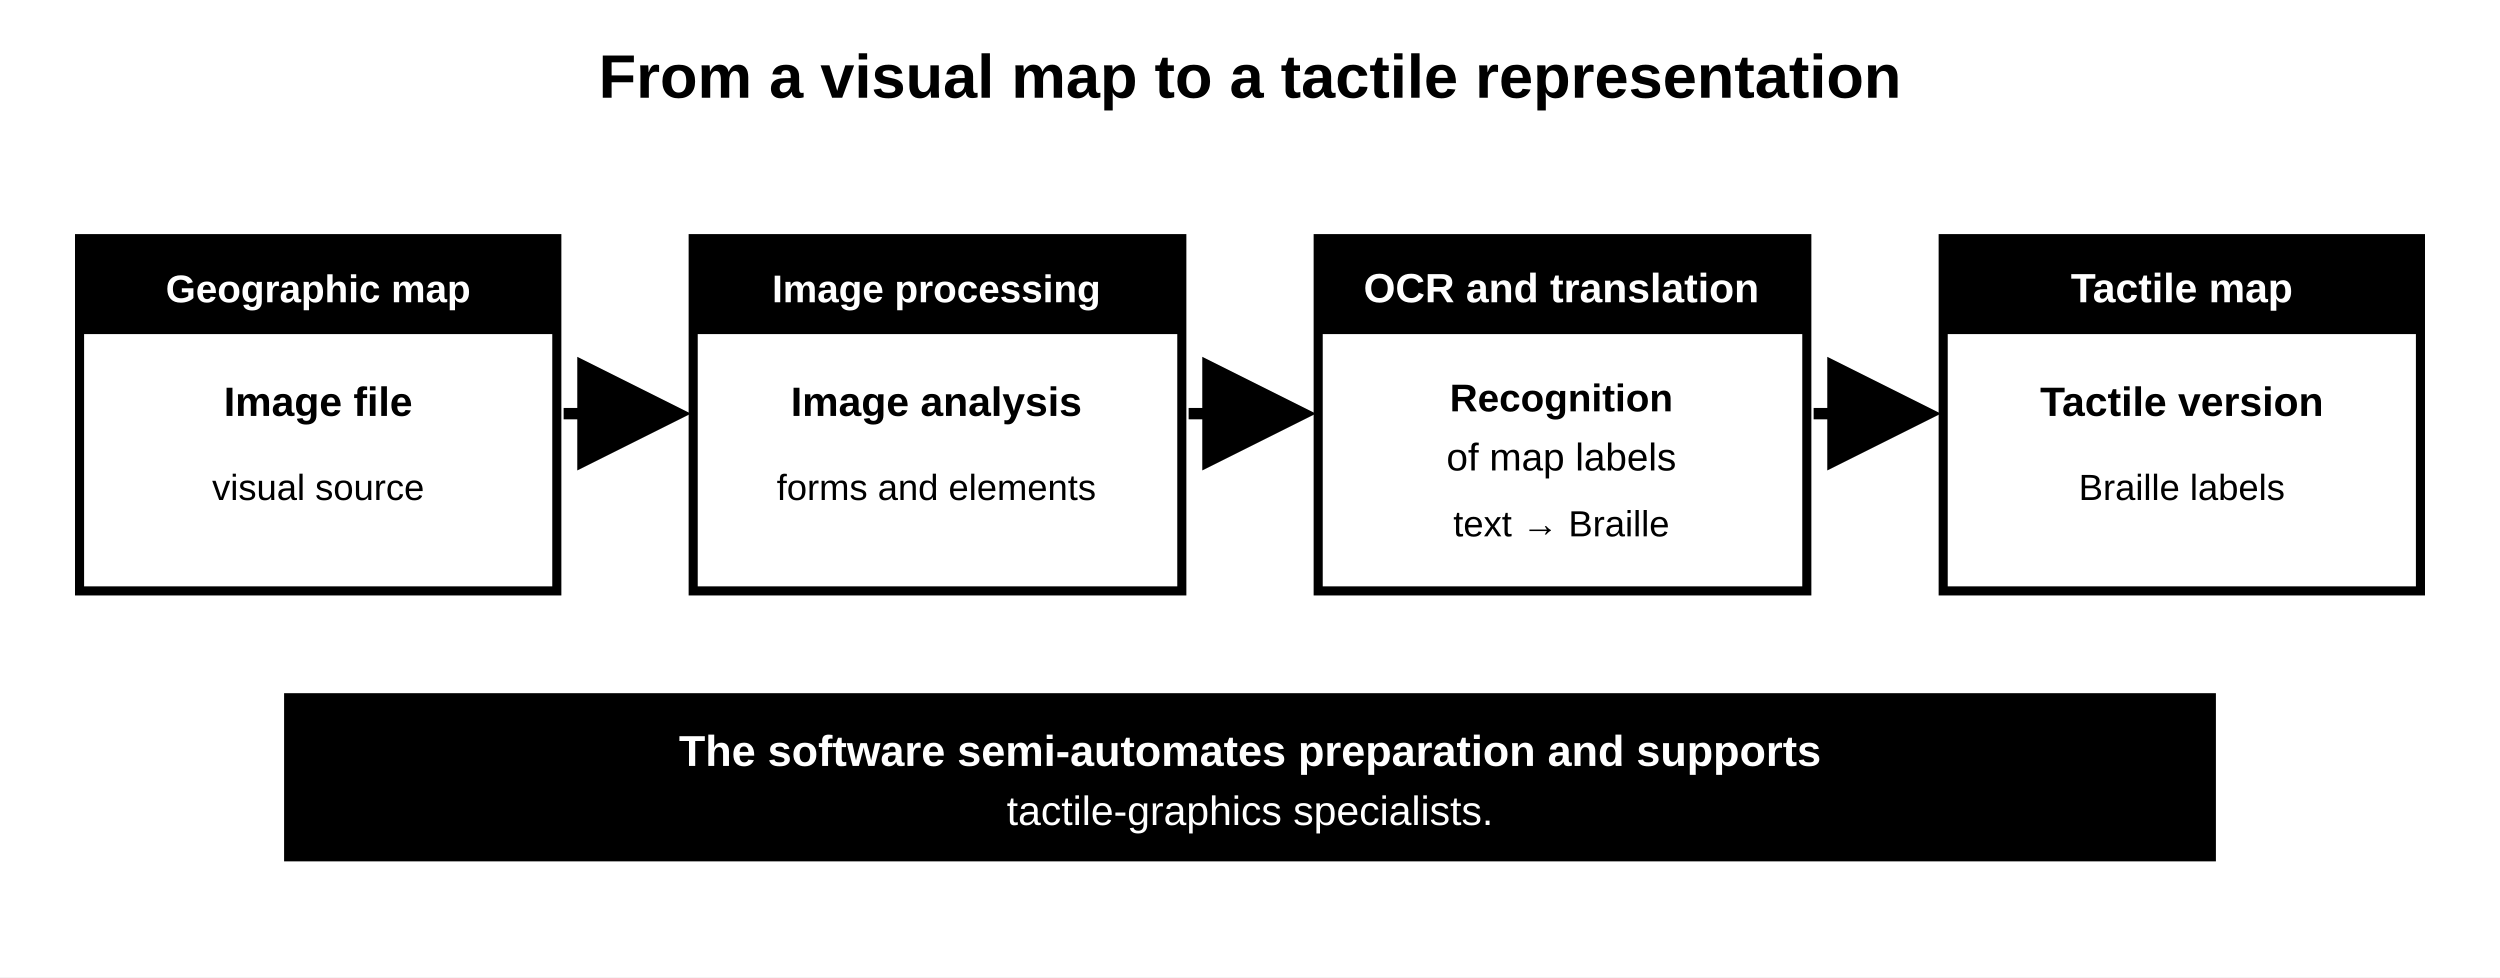
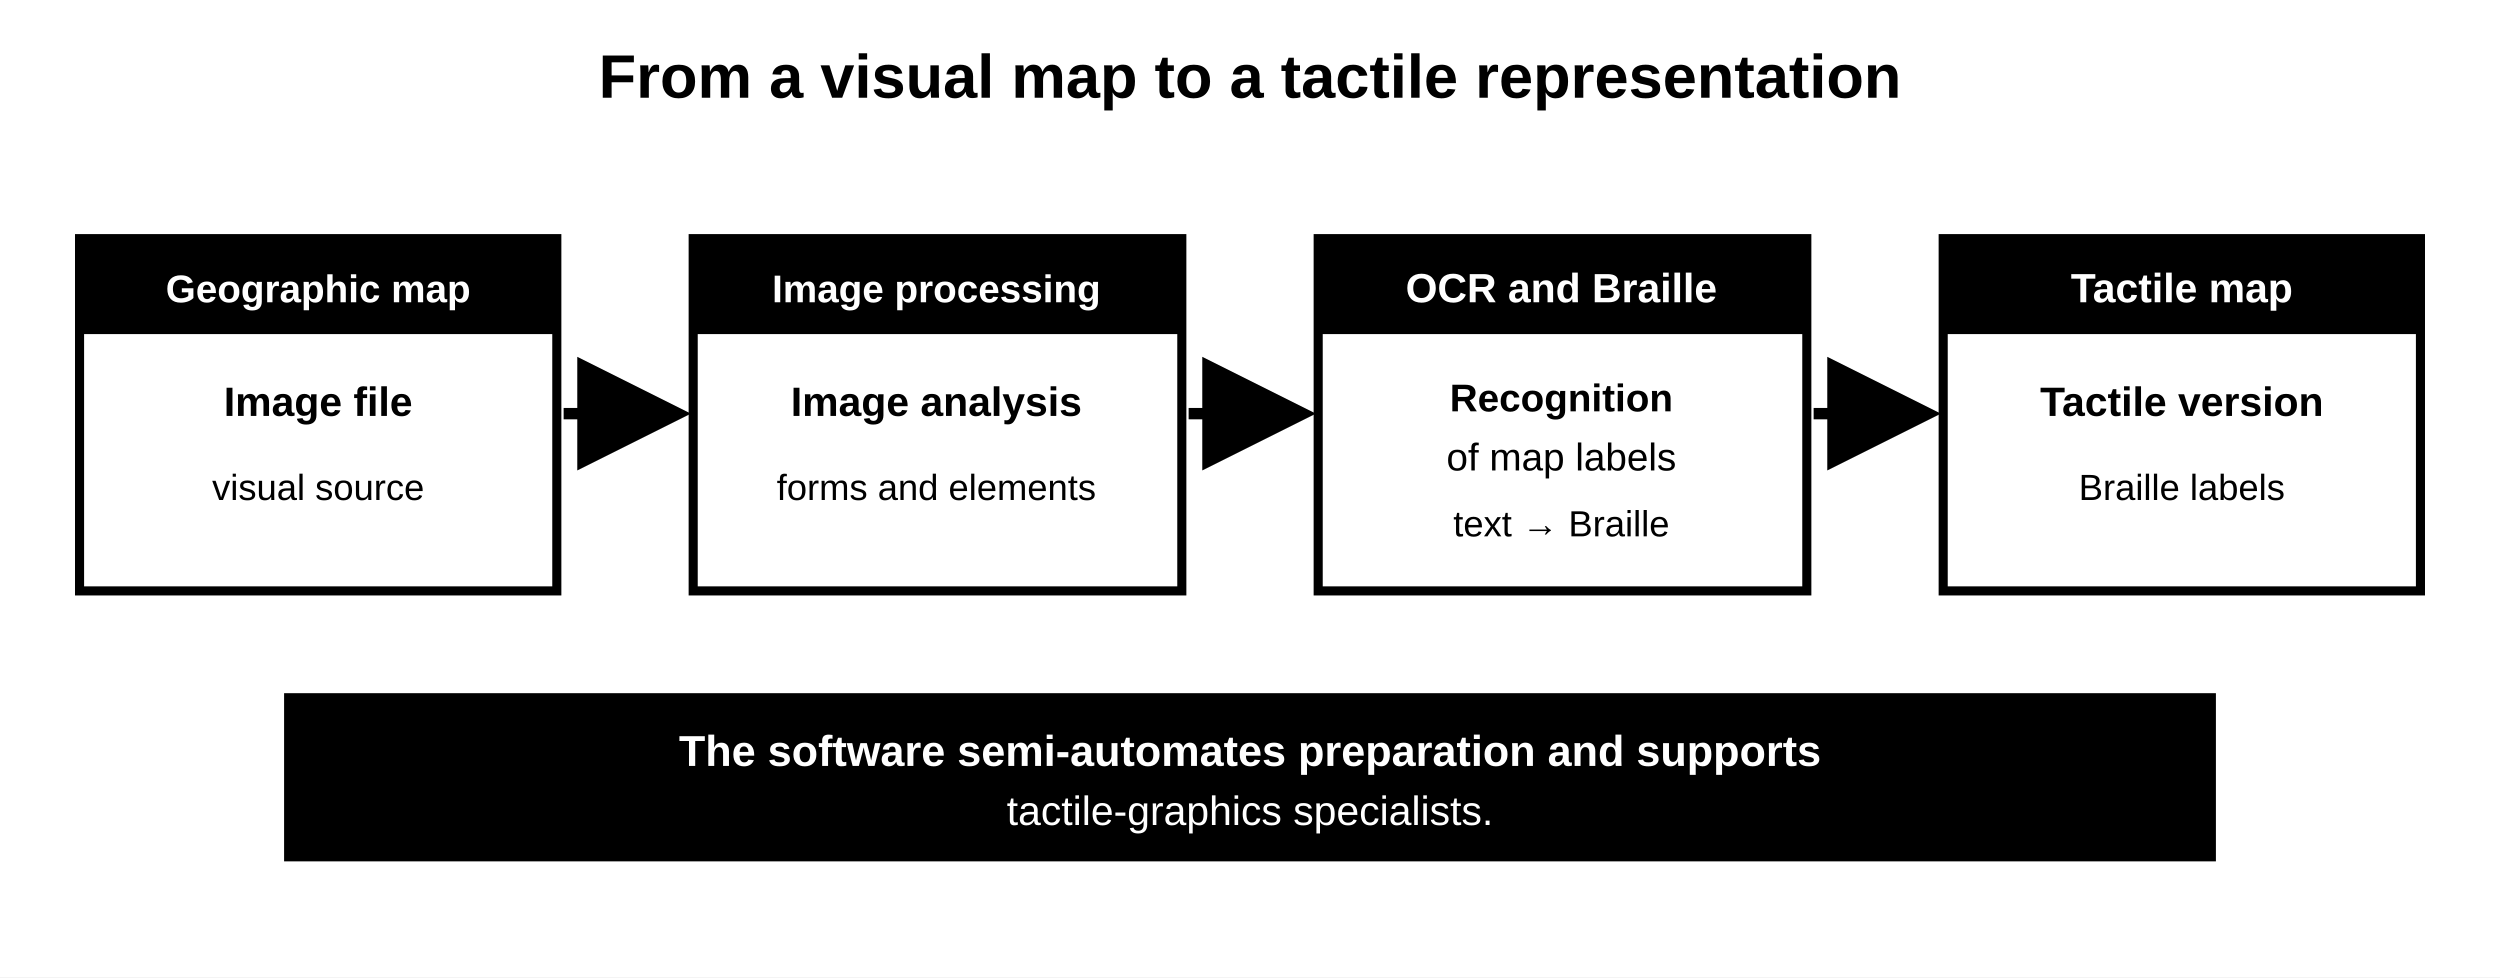
- <svg xmlns="http://www.w3.org/2000/svg" viewBox="0 0 1100 430" role="img" aria-labelledby="title desc">
+ <svg xmlns="http://www.w3.org/2000/svg" xml:lang="en" lang="en" viewBox="0 0 1100 430" role="img" aria-labelledby="title desc">
  <defs>
    <marker id="arrow" markerWidth="10" markerHeight="10" refX="8" refY="5" orient="auto">
      <path d="M0,0 L10,5 L0,10 z" fill="#000000" />
    </marker>
  </defs>
  <rect width="1100" height="430" fill="#ffffff" />
  <text x="550" y="43" text-anchor="middle" font-family="Arial,sans-serif" font-size="27" font-weight="700" fill="#000000">From a visual map to a tactile representation</text>
  <g font-family="Arial,sans-serif" text-anchor="middle">
    <rect x="35" y="105" width="210" height="155" fill="#ffffff" stroke="#000000" stroke-width="4" />
    <rect x="35" y="105" width="210" height="42" fill="#000000" />
    <text x="140" y="133" font-size="17" font-weight="700" fill="#ffffff">Geographic map</text>
    <text x="140" y="183" font-size="18" font-weight="700" fill="#000000">Image file</text>
    <text x="140" y="220" font-size="16" fill="#000000">visual source</text>
    <rect x="305" y="105" width="215" height="155" fill="#ffffff" stroke="#000000" stroke-width="4" />
    <rect x="305" y="105" width="215" height="42" fill="#000000" />
    <text x="412" y="133" font-size="17" font-weight="700" fill="#ffffff">Image processing</text>
    <text x="412" y="183" font-size="18" font-weight="700" fill="#000000">Image analysis</text>
    <text x="412" y="220" font-size="16" fill="#000000">forms and elements</text>
    <rect x="580" y="105" width="215" height="155" fill="#ffffff" stroke="#000000" stroke-width="4" />
    <rect x="580" y="105" width="215" height="42" fill="#000000" />
-     <text x="687" y="133" font-size="18" font-weight="700" fill="#ffffff">OCR and translation</text>
+     <text x="687" y="133" font-size="18" font-weight="700" fill="#ffffff">OCR and Braille</text>
    <text x="687" y="181" font-size="17" font-weight="700" fill="#000000">Recognition</text>
    <text x="687" y="207" font-size="17" fill="#000000">of map labels</text>
    <text x="687" y="236" font-size="16" fill="#000000">text → Braille</text>
    <rect x="855" y="105" width="210" height="155" fill="#ffffff" stroke="#000000" stroke-width="4" />
    <rect x="855" y="105" width="210" height="42" fill="#000000" />
    <text x="960" y="133" font-size="18" font-weight="700" fill="#ffffff">Tactile map</text>
    <text x="960" y="183" font-size="18" font-weight="700" fill="#000000">Tactile version</text>
    <text x="960" y="220" font-size="16" fill="#000000">Braille labels</text>
  </g>
  <path d="M248 182 H294" stroke="#000000" stroke-width="5" marker-end="url(#arrow)" />
  <path d="M523 182 H569" stroke="#000000" stroke-width="5" marker-end="url(#arrow)" />
  <path d="M798 182 H844" stroke="#000000" stroke-width="5" marker-end="url(#arrow)" />
  <rect x="125" y="305" width="850" height="74" fill="#000000" />
  <text x="550" y="337" text-anchor="middle" font-family="Arial,sans-serif" font-size="19" font-weight="700" fill="#ffffff">The software semi-automates preparation and supports</text>
  <text x="550" y="363" text-anchor="middle" font-family="Arial,sans-serif" font-size="18" fill="#ffffff">tactile-graphics specialists.</text>
</svg>
